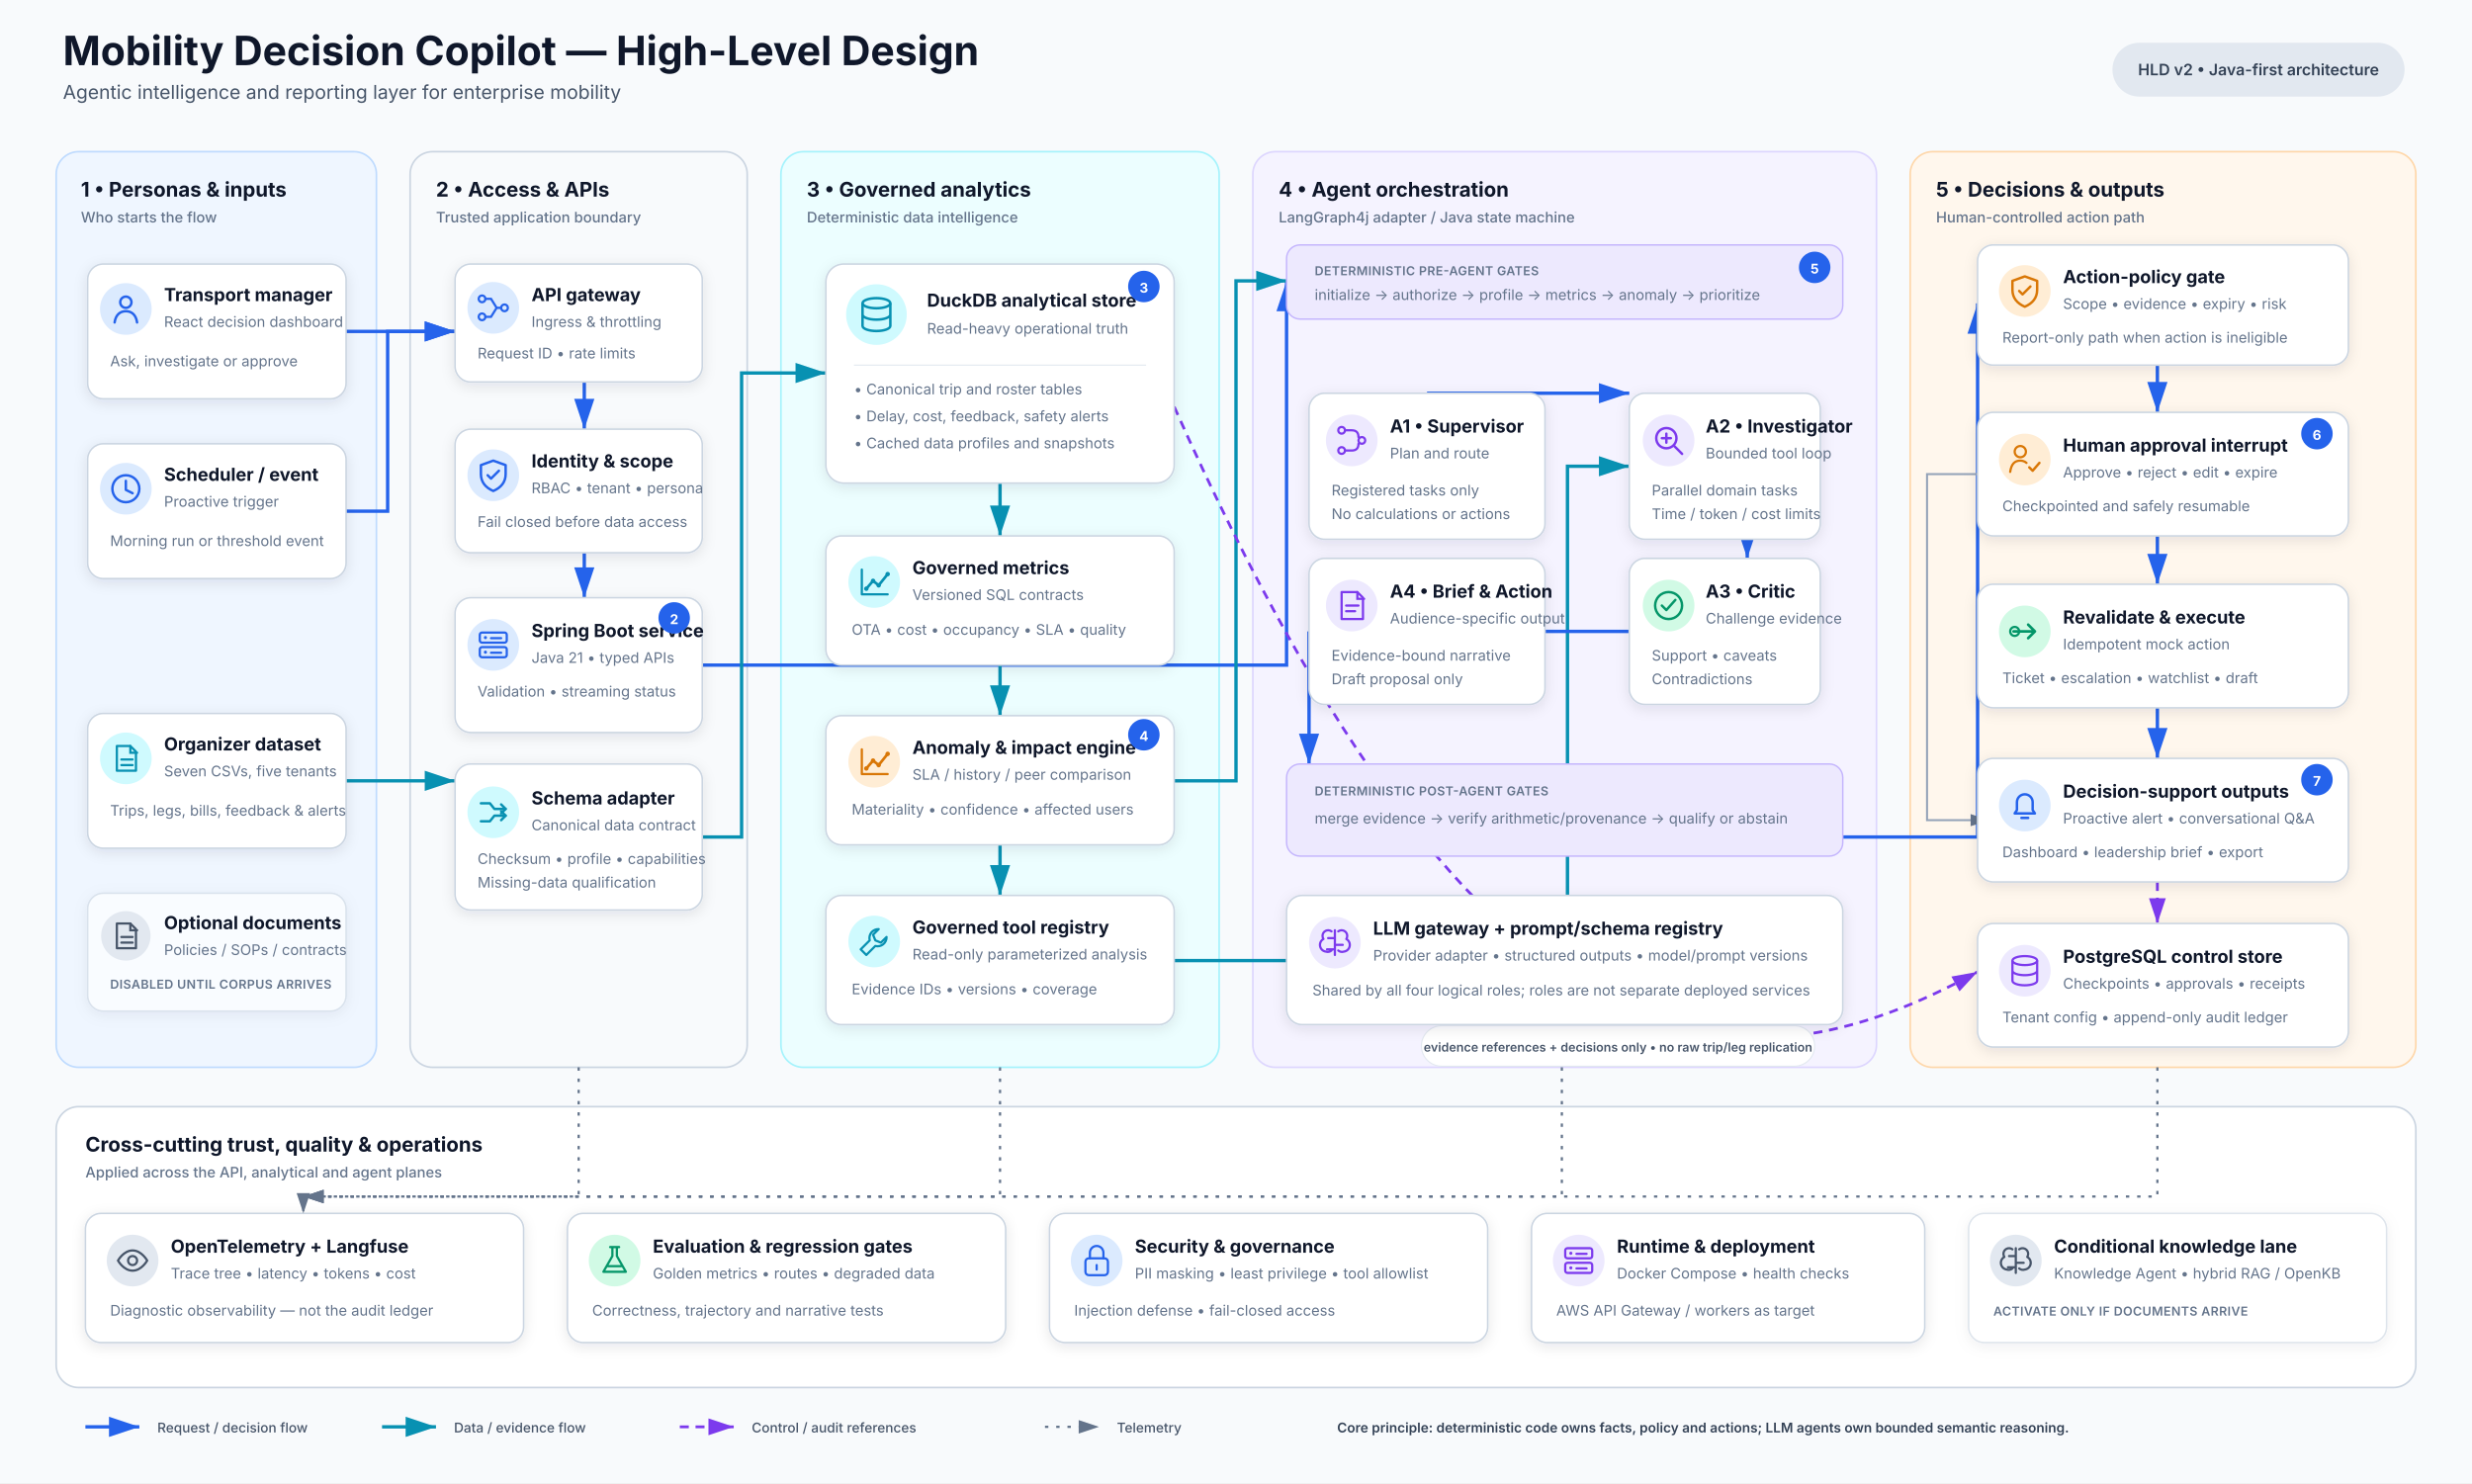
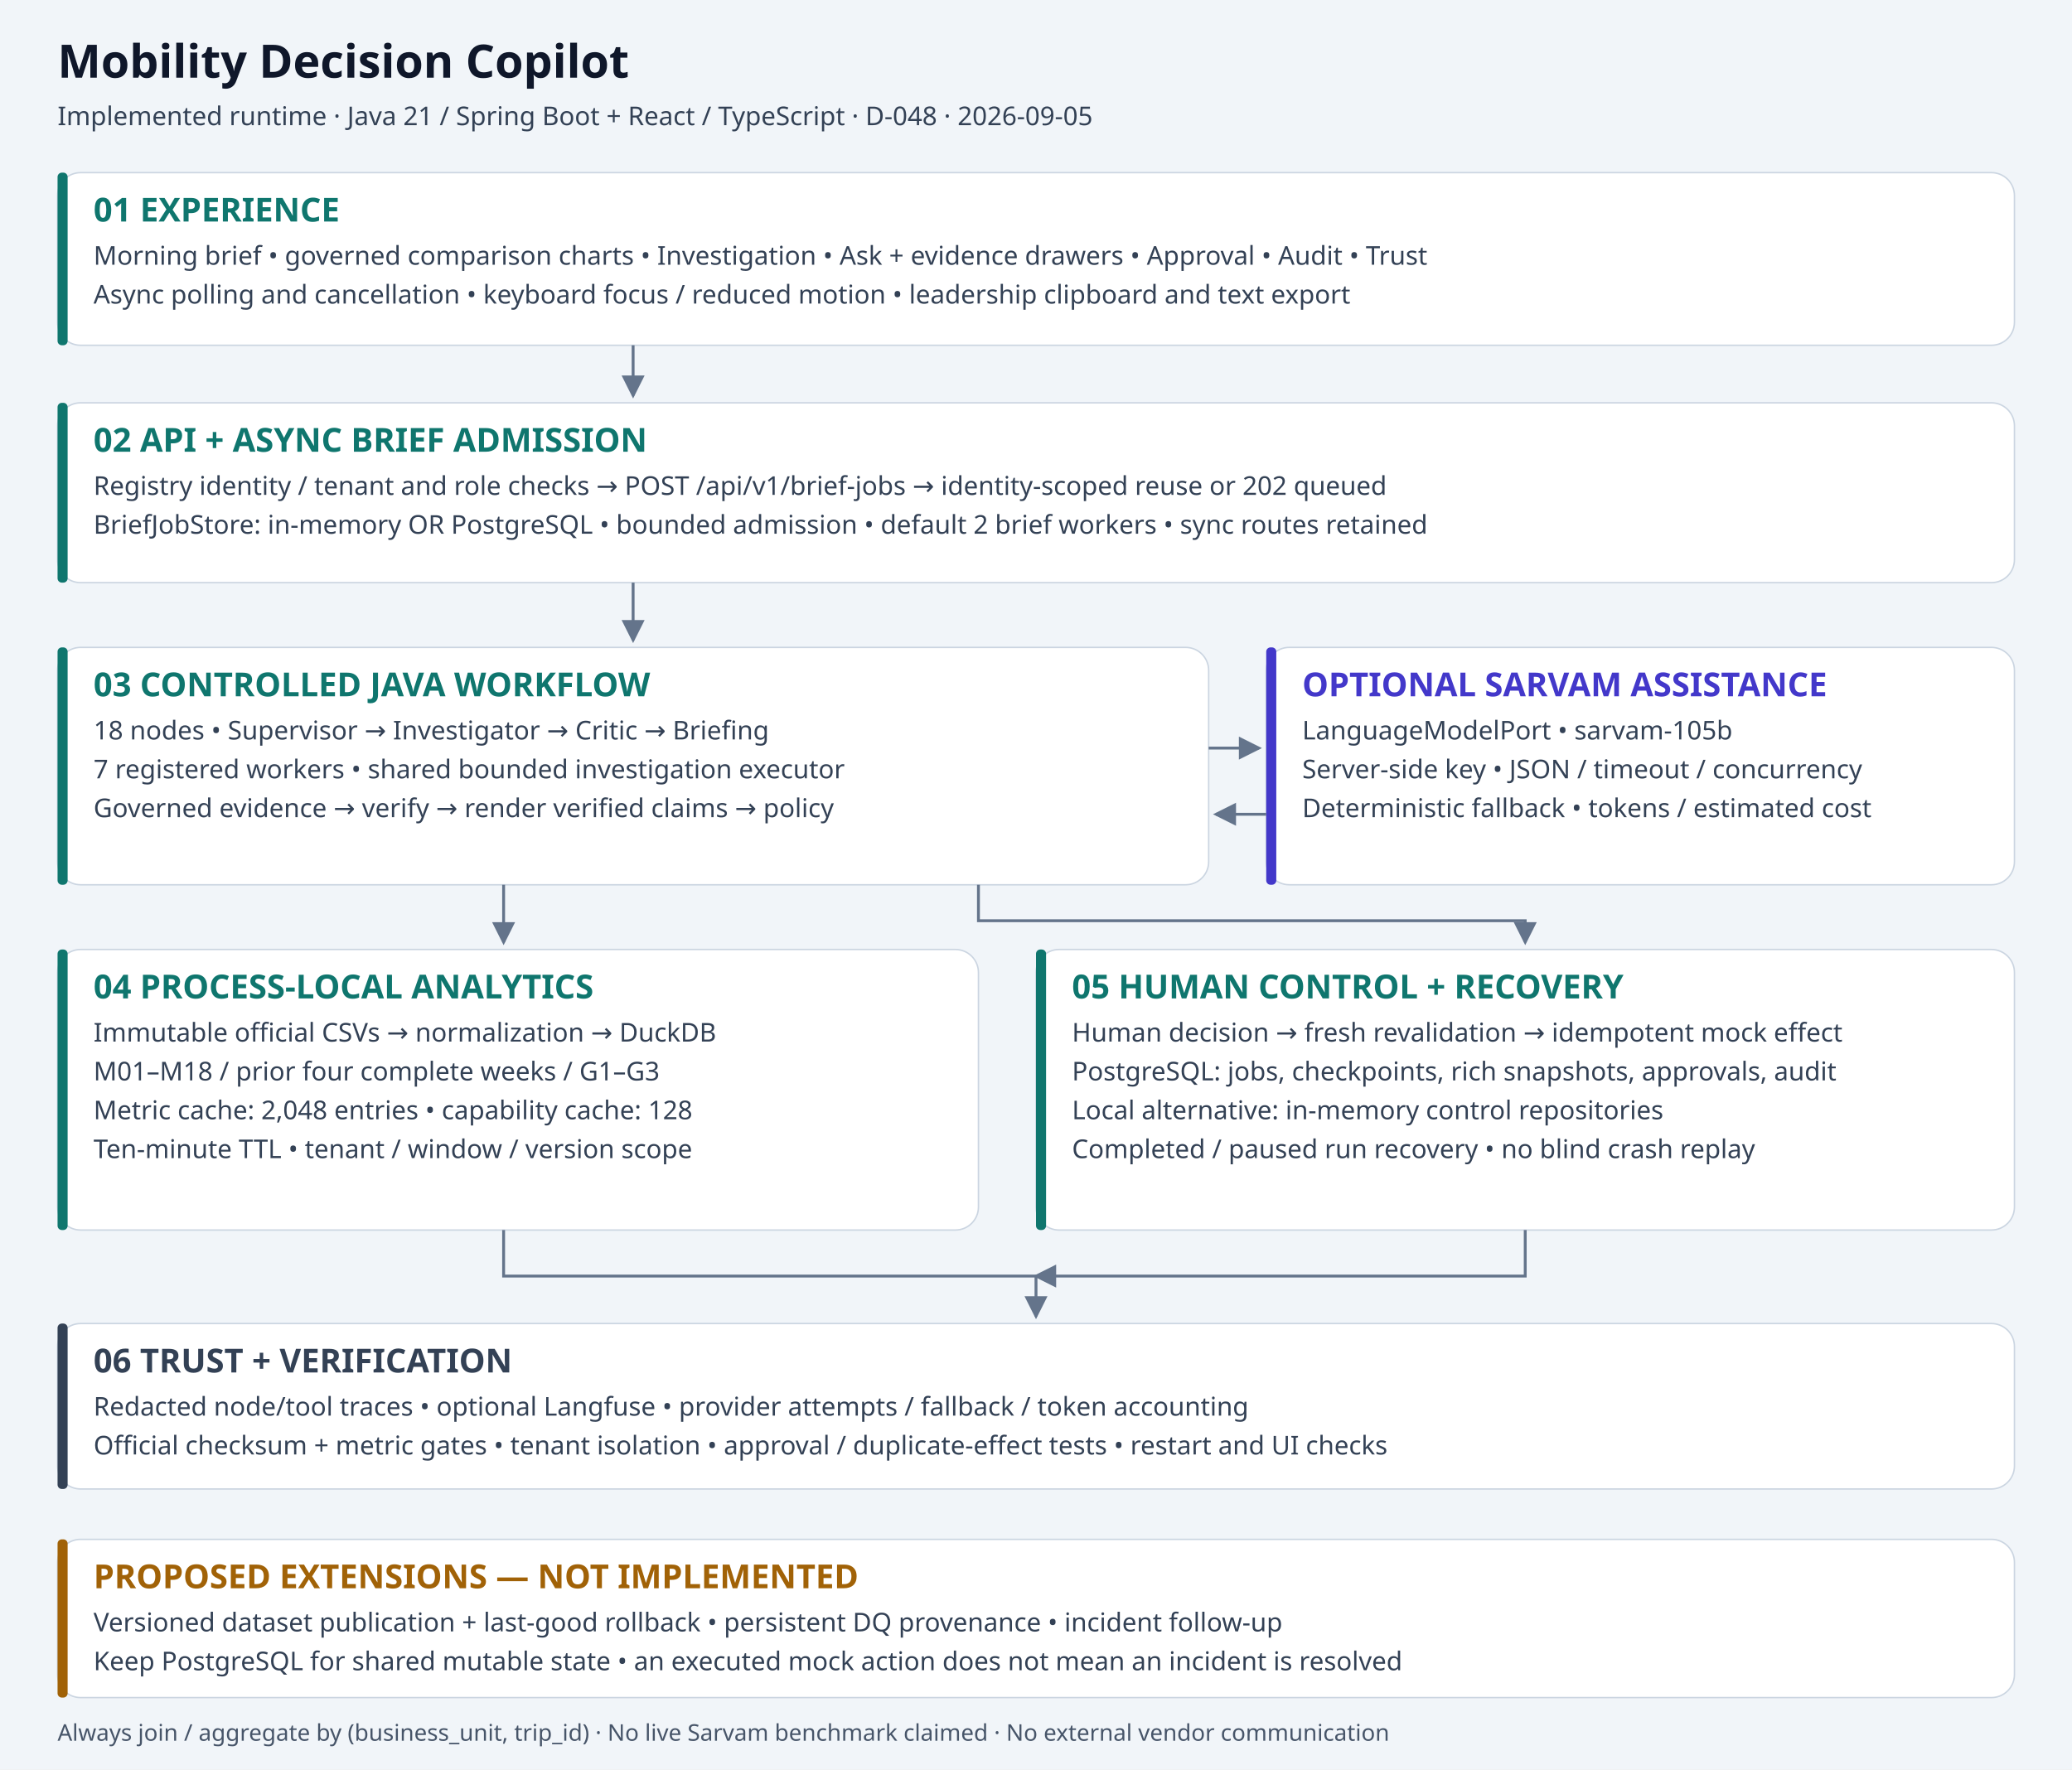
- <svg xmlns="http://www.w3.org/2000/svg" width="2200" height="1320" viewBox="0 0 2200 1320" role="img" aria-labelledby="title desc">
+ <svg xmlns="http://www.w3.org/2000/svg" width="1440" height="1230" viewBox="0 0 1440 1230" role="img" aria-labelledby="title desc">
  <defs>
-     <filter id="shadow" x="-20%" y="-20%" width="140%" height="140%">
-       <feDropShadow dx="0" dy="3" stdDeviation="6" flood-color="#0f172a" flood-opacity="0.10" />
-     </filter>
-     <marker id="arrowBlue" markerWidth="10" markerHeight="10" refX="9" refY="3" orient="auto" markerUnits="strokeWidth">
-       <path d="M0,0 L0,6 L9,3 z" fill="#2563eb" />
+     <marker id="arrow" markerWidth="8" markerHeight="8" refX="7" refY="4" orient="auto">
+       <path d="M0 0 L8 4 L0 8 Z" fill="#64748b" />
    </marker>
-     <marker id="arrowCyan" markerWidth="10" markerHeight="10" refX="9" refY="3" orient="auto" markerUnits="strokeWidth">
-       <path d="M0,0 L0,6 L9,3 z" fill="#0891b2" />
-     </marker>
-     <marker id="arrowPurple" markerWidth="10" markerHeight="10" refX="9" refY="3" orient="auto" markerUnits="strokeWidth">
-       <path d="M0,0 L0,6 L9,3 z" fill="#7c3aed" />
-     </marker>
-     <marker id="arrowSlate" markerWidth="10" markerHeight="10" refX="9" refY="3" orient="auto" markerUnits="strokeWidth">
-       <path d="M0,0 L0,6 L9,3 z" fill="#64748b" />
-     </marker>
-     <symbol id="i-user" viewBox="0 0 32 32">
-       <circle cx="16" cy="10" r="5" fill="none" stroke="currentColor" stroke-width="2.2" />
-       <path d="M6 28c1-7 5-10 10-10s9 3 10 10" fill="none" stroke="currentColor" stroke-width="2.2" stroke-linecap="round" />
-     </symbol>
-     <symbol id="i-clock" viewBox="0 0 32 32">
-       <circle cx="16" cy="16" r="12" fill="none" stroke="currentColor" stroke-width="2.2" />
-       <path d="M16 9v8l6 3" fill="none" stroke="currentColor" stroke-width="2.2" stroke-linecap="round" stroke-linejoin="round" />
-     </symbol>
-     <symbol id="i-files" viewBox="0 0 32 32">
-       <path d="M8 5h12l5 5v17H8z" fill="none" stroke="currentColor" stroke-width="2" stroke-linejoin="round" />
-       <path d="M20 5v6h6M12 17h10M12 22h10" fill="none" stroke="currentColor" stroke-width="2" stroke-linecap="round" />
-     </symbol>
-     <symbol id="i-gateway" viewBox="0 0 32 32">
-       <circle cx="6" cy="8" r="3" fill="none" stroke="currentColor" stroke-width="2" />
-       <circle cx="6" cy="24" r="3" fill="none" stroke="currentColor" stroke-width="2" />
-       <circle cx="26" cy="16" r="3" fill="none" stroke="currentColor" stroke-width="2" />
-       <path d="M9 8h5l5 8h4M9 24h5l5-8" fill="none" stroke="currentColor" stroke-width="2" stroke-linecap="round" />
-     </symbol>
-     <symbol id="i-shield" viewBox="0 0 32 32">
-       <path d="M16 3l11 4v8c0 7-4 12-11 15C9 27 5 22 5 15V7z" fill="none" stroke="currentColor" stroke-width="2.2" stroke-linejoin="round" />
-       <path d="M11 16l3 3 7-7" fill="none" stroke="currentColor" stroke-width="2.2" stroke-linecap="round" stroke-linejoin="round" />
-     </symbol>
-     <symbol id="i-server" viewBox="0 0 32 32">
-       <rect x="4" y="5" width="24" height="9" rx="2" fill="none" stroke="currentColor" stroke-width="2" />
-       <rect x="4" y="18" width="24" height="9" rx="2" fill="none" stroke="currentColor" stroke-width="2" />
-       <circle cx="9" cy="9.5" r="1.4" fill="currentColor" />
-       <circle cx="9" cy="22.5" r="1.4" fill="currentColor" />
-       <path d="M14 10h9M14 23h9" stroke="currentColor" stroke-width="2" stroke-linecap="round" />
-     </symbol>
-     <symbol id="i-adapter" viewBox="0 0 32 32">
-       <path d="M5 8h8l4 5h10M5 24h8l4-5h10" fill="none" stroke="currentColor" stroke-width="2.2" stroke-linecap="round" stroke-linejoin="round" />
-       <path d="M23 9l4 4-4 4M23 15l4 4-4 4" fill="none" stroke="currentColor" stroke-width="2.2" stroke-linecap="round" stroke-linejoin="round" />
-     </symbol>
-     <symbol id="i-db" viewBox="0 0 32 32">
-       <ellipse cx="16" cy="7" rx="11" ry="4" fill="none" stroke="currentColor" stroke-width="2" />
-       <path d="M5 7v18c0 2.2 4.9 4 11 4s11-1.8 11-4V7M5 16c0 2.2 4.9 4 11 4s11-1.8 11-4" fill="none" stroke="currentColor" stroke-width="2" />
-     </symbol>
-     <symbol id="i-chart" viewBox="0 0 32 32">
-       <path d="M5 27V5M5 27h23" fill="none" stroke="currentColor" stroke-width="2" stroke-linecap="round" />
-       <path d="M9 22l6-7 5 4 8-10" fill="none" stroke="currentColor" stroke-width="2.4" stroke-linecap="round" stroke-linejoin="round" />
-       <circle cx="9" cy="22" r="2" fill="currentColor" />
-       <circle cx="15" cy="15" r="2" fill="currentColor" />
-       <circle cx="20" cy="19" r="2" fill="currentColor" />
-       <circle cx="28" cy="9" r="2" fill="currentColor" />
-     </symbol>
-     <symbol id="i-tool" viewBox="0 0 32 32">
-       <path d="M20 5a8 8 0 0 0-8 10L4 23l5 5 8-8a8 8 0 0 0 10-8l-5 5-5-2-2-5z" fill="none" stroke="currentColor" stroke-width="2" stroke-linejoin="round" />
-     </symbol>
-     <symbol id="i-plan" viewBox="0 0 32 32">
-       <circle cx="7" cy="7" r="3" fill="none" stroke="currentColor" stroke-width="2" />
-       <circle cx="25" cy="16" r="3" fill="none" stroke="currentColor" stroke-width="2" />
-       <circle cx="7" cy="25" r="3" fill="none" stroke="currentColor" stroke-width="2" />
-       <path d="M10 7h6c4 0 6 2 6 6M22 19c0 4-2 6-6 6h-6" fill="none" stroke="currentColor" stroke-width="2" stroke-linecap="round" />
-     </symbol>
-     <symbol id="i-search" viewBox="0 0 32 32">
-       <circle cx="14" cy="14" r="9" fill="none" stroke="currentColor" stroke-width="2.2" />
-       <path d="M21 21l7 7M10 14h8M14 10v8" fill="none" stroke="currentColor" stroke-width="2.2" stroke-linecap="round" />
-     </symbol>
-     <symbol id="i-check" viewBox="0 0 32 32">
-       <circle cx="16" cy="16" r="12" fill="none" stroke="currentColor" stroke-width="2.2" />
-       <path d="M10 16l4 4 8-9" fill="none" stroke="currentColor" stroke-width="2.2" stroke-linecap="round" stroke-linejoin="round" />
-     </symbol>
-     <symbol id="i-brief" viewBox="0 0 32 32">
-       <path d="M7 4h14l5 5v19H7z" fill="none" stroke="currentColor" stroke-width="2" stroke-linejoin="round" />
-       <path d="M21 4v6h6M11 16h11M11 21h8" fill="none" stroke="currentColor" stroke-width="2" stroke-linecap="round" />
-     </symbol>
-     <symbol id="i-brain" viewBox="0 0 32 32">
-       <path d="M13 6a5 5 0 0 0-8 4c0 1 .3 2 .8 2.8A6 6 0 0 0 8 24a5 5 0 0 0 5-1M19 6a5 5 0 0 1 8 4c0 1-.3 2-.8 2.8A6 6 0 0 1 24 24a5 5 0 0 1-5-1M16 5v22M10 12h6M16 18h7M9 22h7" fill="none" stroke="currentColor" stroke-width="2" stroke-linecap="round" stroke-linejoin="round" />
-     </symbol>
-     <symbol id="i-approval" viewBox="0 0 32 32">
-       <circle cx="12" cy="9" r="5" fill="none" stroke="currentColor" stroke-width="2" />
-       <path d="M3 27c1-7 4-10 9-10 2 0 4 .7 5.5 2" fill="none" stroke="currentColor" stroke-width="2" stroke-linecap="round" />
-       <path d="M20 23l3 3 6-7" fill="none" stroke="currentColor" stroke-width="2.2" stroke-linecap="round" stroke-linejoin="round" />
-     </symbol>
-     <symbol id="i-action" viewBox="0 0 32 32">
-       <path d="M6 16h18M19 10l6 6-6 6" fill="none" stroke="currentColor" stroke-width="2.4" stroke-linecap="round" stroke-linejoin="round" />
-       <circle cx="7" cy="16" r="4" fill="none" stroke="currentColor" stroke-width="2" />
-     </symbol>
-     <symbol id="i-bell" viewBox="0 0 32 32">
-       <path d="M7 23h18l-2-3v-7a7 7 0 0 0-14 0v7zM13 27h6" fill="none" stroke="currentColor" stroke-width="2.2" stroke-linecap="round" stroke-linejoin="round" />
-     </symbol>
-     <symbol id="i-eye" viewBox="0 0 32 32">
-       <path d="M3 16s5-9 13-9 13 9 13 9-5 9-13 9S3 16 3 16z" fill="none" stroke="currentColor" stroke-width="2" />
-       <circle cx="16" cy="16" r="4" fill="none" stroke="currentColor" stroke-width="2" />
-     </symbol>
-     <symbol id="i-flask" viewBox="0 0 32 32">
-       <path d="M12 4h8M14 4v8L6 26h20l-8-14V4M10 21h12" fill="none" stroke="currentColor" stroke-width="2" stroke-linecap="round" stroke-linejoin="round" />
-     </symbol>
-     <symbol id="i-lock" viewBox="0 0 32 32">
-       <rect x="6" y="14" width="20" height="15" rx="3" fill="none" stroke="currentColor" stroke-width="2" />
-       <path d="M10 14V9a6 6 0 0 1 12 0v5M16 20v4" fill="none" stroke="currentColor" stroke-width="2" stroke-linecap="round" />
-     </symbol>
  </defs>
-   <style>
-     .bg{fill:#f8fafc}.cluster{stroke-width:1.5}.ct{font:700 18px Inter,Arial,sans-serif;fill:#0f172a}.cs{font:500 13px Inter,Arial,sans-serif;fill:#64748b}.title{font:700 36px Inter,Arial,sans-serif;fill:#0f172a}.subtitle{font:400 17px Inter,Arial,sans-serif;fill:#475569}.version{font:600 14px Inter,Arial,sans-serif;fill:#334155}.node{fill:#fff;stroke:#cbd5e1;stroke-width:1.4;filter:url(#shadow)}.nt{font:700 16px Inter,Arial,sans-serif;fill:#0f172a}.ns{font:400 13px Inter,Arial,sans-serif;fill:#64748b}.tiny{font:600 11px Inter,Arial,sans-serif;fill:#64748b;letter-spacing:.3px}.badge{fill:#2563eb}.badgeText{font:700 12px Inter,Arial,sans-serif;fill:#fff;text-anchor:middle;dominant-baseline:middle}.flow{fill:none;stroke:#2563eb;stroke-width:3;marker-end:url(#arrowBlue)}.dataFlow{fill:none;stroke:#0891b2;stroke-width:3;marker-end:url(#arrowCyan)}.controlFlow{fill:none;stroke:#7c3aed;stroke-width:2.5;stroke-dasharray:8 6;marker-end:url(#arrowPurple)}.traceFlow{fill:none;stroke:#64748b;stroke-width:2;stroke-dasharray:3 7;marker-end:url(#arrowSlate)}.thin{fill:none;stroke:#94a3b8;stroke-width:1.8;marker-end:url(#arrowSlate)}.labelBg{fill:#fff;stroke:#e2e8f0;stroke-width:1}.edgeLabel{font:600 11px Inter,Arial,sans-serif;fill:#475569;text-anchor:middle}.iconBlue{color:#2563eb}.iconCyan{color:#0891b2}.iconViolet{color:#7c3aed}.iconGreen{color:#059669}.iconAmber{color:#d97706}.iconSlate{color:#475569}.legend{font:500 12px Inter,Arial,sans-serif;fill:#475569}.note{font:600 12px Inter,Arial,sans-serif;fill:#334155}.disabled{opacity:.62}
-   </style>
-   <rect class="bg" width="2200" height="1320" />
-   <text x="56" y="58" class="title">Mobility Decision Copilot — High-Level Design</text>
-   <text x="56" y="88" class="subtitle">Agentic intelligence and reporting layer for enterprise mobility</text>
-   <rect x="1880" y="38" width="260" height="48" rx="24" fill="#e2e8f0" />
-   <text x="2010" y="67" class="version" text-anchor="middle">HLD v2 • Java-first architecture</text>
-   <rect x="50" y="135" width="285" height="815" rx="20" fill="#eff6ff" stroke="#bfdbfe" class="cluster" />
-   <rect x="365" y="135" width="300" height="815" rx="20" fill="#f8fafc" stroke="#cbd5e1" class="cluster" />
-   <rect x="695" y="135" width="390" height="815" rx="20" fill="#ecfeff" stroke="#a5f3fc" class="cluster" />
-   <rect x="1115" y="135" width="555" height="815" rx="20" fill="#f5f3ff" stroke="#ddd6fe" class="cluster" />
-   <rect x="1700" y="135" width="450" height="815" rx="20" fill="#fff7ed" stroke="#fed7aa" class="cluster" />
-   <text x="72" y="175" class="ct">1 • Personas &amp; inputs</text>
-   <text x="72" y="198" class="cs">Who starts the flow</text>
-   <text x="388" y="175" class="ct">2 • Access &amp; APIs</text>
-   <text x="388" y="198" class="cs">Trusted application boundary</text>
-   <text x="718" y="175" class="ct">3 • Governed analytics</text>
-   <text x="718" y="198" class="cs">Deterministic data intelligence</text>
-   <text x="1138" y="175" class="ct">4 • Agent orchestration</text>
-   <text x="1138" y="198" class="cs">LangGraph4j adapter / Java state machine</text>
-   <text x="1723" y="175" class="ct">5 • Decisions &amp; outputs</text>
-   <text x="1723" y="198" class="cs">Human-controlled action path</text>
-   <path d="M305 295 H405" class="flow" />
-   <path d="M305 455 H345 V295 H405" class="flow" />
-   <path d="M520 340 V382" class="flow" />
-   <path d="M520 492 V532" class="flow" />
-   <path d="M625 592 H1145 V250" class="flow" />
-   <path d="M1638 745 H1760 V270" class="flow" />
-   <path d="M305 695 H405" class="dataFlow" />
-   <path d="M625 745 H660 V332 H735" class="dataFlow" />
-   <path d="M890 430 V477" class="dataFlow" />
-   <path d="M890 592 V637" class="dataFlow" />
-   <path d="M890 752 V797" class="dataFlow" />
-   <path d="M1045 855 H1395 V415 H1450" class="dataFlow" />
-   <path d="M1045 695 H1100 V250 H1145" class="dataFlow" />
-   <path d="M1920 325 V367" class="flow" />
-   <path d="M1920 477 V520" class="flow" />
-   <path d="M1920 630 V675" class="flow" />
-   <path d="M1920 785 V822" class="controlFlow" />
-   <path d="M1770 422 H1715 V730 H1770" class="thin" />
-   <path d="M1045 362 C1320 980 1550 980 1760 865" class="controlFlow" />
-   <rect x="1265" y="913" width="350" height="36" rx="18" class="labelBg" />
-   <text x="1440" y="936" class="edgeLabel">evidence references + decisions only • no raw trip/leg replication</text>
-   <rect x="78" y="235" width="230" height="120" rx="14" class="node" />
-   <g class="iconBlue">
-     <circle cx="112" cy="275" r="23" fill="#dbeafe" />
-     <use href="#i-user" x="96" y="259" width="32" height="32" />
+   <style>.heading{font:600 23px system-ui,sans-serif}.body{font:18px system-ui,sans-serif;fill:#334155}.small{font:16px system-ui,sans-serif;fill:#475569}.edge{fill:none;stroke:#64748b;stroke-width:2;marker-end:url(#arrow)}</style>
+   <rect width="1440" height="1230" fill="#f1f5f9" />
+   <text x="40" y="54" style="font:700 32px system-ui,sans-serif;fill:#0f172a">Mobility Decision Copilot</text>
+   <text x="40" y="87" class="body">Implemented runtime · Java 21 / Spring Boot + React / TypeScript · D-048 · 2026-09-05</text>
+   <g>
+     <rect x="40" y="120" width="1360" height="120" rx="16" fill="white" stroke="#cbd5e1" />
+     <rect x="40" y="120" width="7" height="120" rx="3" fill="#0f766e" />
+     <text x="65" y="154" class="heading" fill="#0f766e">01  EXPERIENCE</text>
+     <text x="65" y="184" class="body">Morning brief • governed comparison charts • Investigation • Ask + evidence drawers • Approval • Audit • Trust</text>
+     <text x="65" y="211" class="body">Async polling and cancellation • keyboard focus / reduced motion • leadership clipboard and text export</text>
  </g>
-   <text x="146" y="268" class="nt">Transport manager</text>
-   <text x="146" y="291" class="ns">React decision dashboard</text>
-   <text x="98" y="326" class="ns">Ask, investigate or approve</text>
-   <rect x="78" y="395" width="230" height="120" rx="14" class="node" />
-   <g class="iconBlue">
-     <circle cx="112" cy="435" r="23" fill="#dbeafe" />
-     <use href="#i-clock" x="96" y="419" width="32" height="32" />
+   <path class="edge" d="M440 240 V275" />
+   <g>
+     <rect x="40" y="280" width="1360" height="125" rx="16" fill="white" stroke="#cbd5e1" />
+     <rect x="40" y="280" width="7" height="125" rx="3" fill="#0f766e" />
+     <text x="65" y="314" class="heading" fill="#0f766e">02  API + ASYNC BRIEF ADMISSION</text>
+     <text x="65" y="344" class="body">Registry identity / tenant and role checks → POST /api/v1/brief-jobs → identity-scoped reuse or 202 queued</text>
+     <text x="65" y="371" class="body">BriefJobStore: in-memory OR PostgreSQL • bounded admission • default 2 brief workers • sync routes retained</text>
  </g>
-   <text x="146" y="428" class="nt">Scheduler / event</text>
-   <text x="146" y="451" class="ns">Proactive trigger</text>
-   <text x="98" y="486" class="ns">Morning run or threshold event</text>
-   <rect x="78" y="635" width="230" height="120" rx="14" class="node" />
-   <g class="iconCyan">
-     <circle cx="112" cy="675" r="23" fill="#cffafe" />
-     <use href="#i-files" x="96" y="659" width="32" height="32" />
+   <path class="edge" d="M440 405 V445" />
+   <g>
+     <rect x="40" y="450" width="800" height="165" rx="16" fill="white" stroke="#cbd5e1" />
+     <rect x="40" y="450" width="7" height="165" rx="3" fill="#0f766e" />
+     <text x="65" y="484" class="heading" fill="#0f766e">03  CONTROLLED JAVA WORKFLOW</text>
+     <text x="65" y="514" class="body">18 nodes • Supervisor → Investigator → Critic → Briefing</text>
+     <text x="65" y="541" class="body">7 registered workers • shared bounded investigation executor</text>
+     <text x="65" y="568" class="body">Governed evidence → verify → render verified claims → policy</text>
  </g>
-   <text x="146" y="668" class="nt">Organizer dataset</text>
-   <text x="146" y="691" class="ns">Seven CSVs, five tenants</text>
-   <text x="98" y="726" class="ns">Trips, legs, bills, feedback &amp; alerts</text>
-   <rect x="78" y="795" width="230" height="105" rx="14" class="node disabled" />
-   <g class="iconSlate">
-     <circle cx="112" cy="833" r="22" fill="#e2e8f0" />
-     <use href="#i-files" x="96" y="817" width="32" height="32" />
+   <g>
+     <rect x="880" y="450" width="520" height="165" rx="16" fill="white" stroke="#cbd5e1" />
+     <rect x="880" y="450" width="7" height="165" rx="3" fill="#4338ca" />
+     <text x="905" y="484" class="heading" fill="#4338ca">OPTIONAL SARVAM ASSISTANCE</text>
+     <text x="905" y="514" class="body">LanguageModelPort • sarvam-105b</text>
+     <text x="905" y="541" class="body">Server-side key • JSON / timeout / concurrency</text>
+     <text x="905" y="568" class="body">Deterministic fallback • tokens / estimated cost</text>
  </g>
-   <text x="146" y="827" class="nt">Optional documents</text>
-   <text x="146" y="850" class="ns">Policies / SOPs / contracts</text>
-   <text x="98" y="880" class="tiny">DISABLED UNTIL CORPUS ARRIVES</text>
-   <rect x="405" y="235" width="220" height="105" rx="14" class="node" />
-   <g class="iconBlue">
-     <circle cx="439" cy="274" r="23" fill="#dbeafe" />
-     <use href="#i-gateway" x="423" y="258" width="32" height="32" />
+   <path class="edge" d="M840 520 H875" />
+   <path class="edge" d="M880 566 H845" />
+   <path class="edge" d="M350 615 V655" />
+   <path class="edge" d="M680 615 V640 H1060 V655" />
+   <g>
+     <rect x="40" y="660" width="640" height="195" rx="16" fill="white" stroke="#cbd5e1" />
+     <rect x="40" y="660" width="7" height="195" rx="3" fill="#0f766e" />
+     <text x="65" y="694" class="heading" fill="#0f766e">04  PROCESS-LOCAL ANALYTICS</text>
+     <text x="65" y="724" class="body">Immutable official CSVs → normalization → DuckDB</text>
+     <text x="65" y="751" class="body">M01–M18 / prior four complete weeks / G1–G3</text>
+     <text x="65" y="778" class="body">Metric cache: 2,048 entries • capability cache: 128</text>
+     <text x="65" y="805" class="body">Ten-minute TTL • tenant / window / version scope</text>
  </g>
-   <text x="473" y="268" class="nt">API gateway</text>
-   <text x="473" y="291" class="ns">Ingress &amp; throttling</text>
-   <text x="425" y="319" class="ns">Request ID • rate limits</text>
-   <rect x="405" y="382" width="220" height="110" rx="14" class="node" />
-   <g class="iconBlue">
-     <circle cx="439" cy="423" r="23" fill="#dbeafe" />
-     <use href="#i-shield" x="423" y="407" width="32" height="32" />
+   <g>
+     <rect x="720" y="660" width="680" height="195" rx="16" fill="white" stroke="#cbd5e1" />
+     <rect x="720" y="660" width="7" height="195" rx="3" fill="#0f766e" />
+     <text x="745" y="694" class="heading" fill="#0f766e">05  HUMAN CONTROL + RECOVERY</text>
+     <text x="745" y="724" class="body">Human decision → fresh revalidation → idempotent mock effect</text>
+     <text x="745" y="751" class="body">PostgreSQL: jobs, checkpoints, rich snapshots, approvals, audit</text>
+     <text x="745" y="778" class="body">Local alternative: in-memory control repositories</text>
+     <text x="745" y="805" class="body">Completed / paused run recovery • no blind crash replay</text>
  </g>
-   <text x="473" y="416" class="nt">Identity &amp; scope</text>
-   <text x="473" y="439" class="ns">RBAC • tenant • persona</text>
-   <text x="425" y="469" class="ns">Fail closed before data access</text>
-   <rect x="405" y="532" width="220" height="120" rx="14" class="node" />
-   <g class="iconBlue">
-     <circle cx="439" cy="574" r="23" fill="#dbeafe" />
-     <use href="#i-server" x="423" y="558" width="32" height="32" />
+   <path class="edge" d="M350 855 V887 H720 V915" />
+   <path class="edge" d="M1060 855 V887 H720" />
+   <g>
+     <rect x="40" y="920" width="1360" height="115" rx="16" fill="white" stroke="#cbd5e1" />
+     <rect x="40" y="920" width="7" height="115" rx="3" fill="#334155" />
+     <text x="65" y="954" class="heading" fill="#334155">06  TRUST + VERIFICATION</text>
+     <text x="65" y="984" class="body">Redacted node/tool traces • optional Langfuse • provider attempts / fallback / token accounting</text>
+     <text x="65" y="1011" class="body">Official checksum + metric gates • tenant isolation • approval / duplicate-effect tests • restart and UI checks</text>
  </g>
-   <text x="473" y="567" class="nt">Spring Boot service</text>
-   <text x="473" y="590" class="ns">Java 21 • typed APIs</text>
-   <text x="425" y="620" class="ns">Validation • streaming status</text>
-   <circle cx="600" cy="550" r="14" class="badge" />
-   <text x="600" y="551" class="badgeText">2</text>
-   <rect x="405" y="680" width="220" height="130" rx="14" class="node" />
-   <g class="iconCyan">
-     <circle cx="439" cy="723" r="23" fill="#cffafe" />
-     <use href="#i-adapter" x="423" y="707" width="32" height="32" />
+   <g>
+     <rect x="40" y="1070" width="1360" height="110" rx="16" fill="white" stroke="#cbd5e1" />
+     <rect x="40" y="1070" width="7" height="110" rx="3" fill="#a16207" />
+     <text x="65" y="1104" class="heading" fill="#a16207">PROPOSED EXTENSIONS — NOT IMPLEMENTED</text>
+     <text x="65" y="1134" class="body">Versioned dataset publication + last-good rollback • persistent DQ provenance • incident follow-up</text>
+     <text x="65" y="1161" class="body">Keep PostgreSQL for shared mutable state • an executed mock action does not mean an incident is resolved</text>
  </g>
-   <text x="473" y="716" class="nt">Schema adapter</text>
-   <text x="473" y="739" class="ns">Canonical data contract</text>
-   <text x="425" y="769" class="ns">Checksum • profile • capabilities</text>
-   <text x="425" y="790" class="ns">Missing-data qualification</text>
-   <rect x="735" y="235" width="310" height="195" rx="16" class="node" />
-   <g class="iconCyan">
-     <circle cx="780" cy="280" r="27" fill="#cffafe" />
-     <use href="#i-db" x="762" y="262" width="36" height="36" />
-   </g>
-   <text x="825" y="273" class="nt">DuckDB analytical store</text>
-   <text x="825" y="297" class="ns">Read-heavy operational truth</text>
-   <line x1="760" y1="325" x2="1020" y2="325" stroke="#e2e8f0" />
-   <text x="760" y="351" class="ns">• Canonical trip and roster tables</text>
-   <text x="760" y="375" class="ns">• Delay, cost, feedback, safety alerts</text>
-   <text x="760" y="399" class="ns">• Cached data profiles and snapshots</text>
-   <circle cx="1018" cy="255" r="14" class="badge" />
-   <text x="1018" y="256" class="badgeText">3</text>
-   <rect x="735" y="477" width="310" height="115" rx="14" class="node" />
-   <g class="iconCyan">
-     <circle cx="778" cy="518" r="23" fill="#cffafe" />
-     <use href="#i-chart" x="762" y="502" width="32" height="32" />
-   </g>
-   <text x="812" y="511" class="nt">Governed metrics</text>
-   <text x="812" y="534" class="ns">Versioned SQL contracts</text>
-   <text x="758" y="565" class="ns">OTA • cost • occupancy • SLA • quality</text>
-   <rect x="735" y="637" width="310" height="115" rx="14" class="node" />
-   <g class="iconAmber">
-     <circle cx="778" cy="678" r="23" fill="#ffedd5" />
-     <use href="#i-chart" x="762" y="662" width="32" height="32" />
-   </g>
-   <text x="812" y="671" class="nt">Anomaly &amp; impact engine</text>
-   <text x="812" y="694" class="ns">SLA / history / peer comparison</text>
-   <text x="758" y="725" class="ns">Materiality • confidence • affected users</text>
-   <circle cx="1018" cy="654" r="14" class="badge" />
-   <text x="1018" y="655" class="badgeText">4</text>
-   <rect x="735" y="797" width="310" height="115" rx="14" class="node" />
-   <g class="iconCyan">
-     <circle cx="778" cy="838" r="23" fill="#cffafe" />
-     <use href="#i-tool" x="762" y="822" width="32" height="32" />
-   </g>
-   <text x="812" y="831" class="nt">Governed tool registry</text>
-   <text x="812" y="854" class="ns">Read-only parameterized analysis</text>
-   <text x="758" y="885" class="ns">Evidence IDs • versions • coverage</text>
-   <rect x="1145" y="218" width="495" height="66" rx="12" fill="#ede9fe" stroke="#c4b5fd" stroke-width="1.3" />
-   <text x="1170" y="245" class="tiny">DETERMINISTIC PRE-AGENT GATES</text>
-   <text x="1170" y="267" class="ns">initialize → authorize → profile → metrics → anomaly → prioritize</text>
-   <circle cx="1615" cy="238" r="14" class="badge" />
-   <text x="1615" y="239" class="badgeText">5</text>
-   <path d="M1270 350 H1450" class="flow" />
-   <path d="M1555 415 V497" class="flow" />
-   <path d="M1450 562 H1270" class="flow" />
-   <path d="M1165 562 V680" class="flow" />
-   <rect x="1165" y="350" width="210" height="130" rx="14" class="node" />
-   <g class="iconViolet">
-     <circle cx="1203" cy="392" r="23" fill="#ede9fe" />
-     <use href="#i-plan" x="1187" y="376" width="32" height="32" />
-   </g>
-   <text x="1237" y="385" class="nt">A1 • Supervisor</text>
-   <text x="1237" y="408" class="ns">Plan and route</text>
-   <text x="1185" y="441" class="ns">Registered tasks only</text>
-   <text x="1185" y="462" class="ns">No calculations or actions</text>
-   <rect x="1450" y="350" width="170" height="130" rx="14" class="node" />
-   <g class="iconViolet">
-     <circle cx="1485" cy="392" r="23" fill="#ede9fe" />
-     <use href="#i-search" x="1469" y="376" width="32" height="32" />
-   </g>
-   <text x="1518" y="385" class="nt">A2 • Investigator</text>
-   <text x="1518" y="408" class="ns">Bounded tool loop</text>
-   <text x="1470" y="441" class="ns">Parallel domain tasks</text>
-   <text x="1470" y="462" class="ns">Time / token / cost limits</text>
-   <rect x="1450" y="497" width="170" height="130" rx="14" class="node" />
-   <g class="iconGreen">
-     <circle cx="1485" cy="539" r="23" fill="#d1fae5" />
-     <use href="#i-check" x="1469" y="523" width="32" height="32" />
-   </g>
-   <text x="1518" y="532" class="nt">A3 • Critic</text>
-   <text x="1518" y="555" class="ns">Challenge evidence</text>
-   <text x="1470" y="588" class="ns">Support • caveats</text>
-   <text x="1470" y="609" class="ns">Contradictions</text>
-   <rect x="1165" y="497" width="210" height="130" rx="14" class="node" />
-   <g class="iconViolet">
-     <circle cx="1203" cy="539" r="23" fill="#ede9fe" />
-     <use href="#i-brief" x="1187" y="523" width="32" height="32" />
-   </g>
-   <text x="1237" y="532" class="nt">A4 • Brief &amp; Action</text>
-   <text x="1237" y="555" class="ns">Audience-specific output</text>
-   <text x="1185" y="588" class="ns">Evidence-bound narrative</text>
-   <text x="1185" y="609" class="ns">Draft proposal only</text>
-   <rect x="1145" y="680" width="495" height="82" rx="12" fill="#ede9fe" stroke="#c4b5fd" stroke-width="1.3" />
-   <text x="1170" y="708" class="tiny">DETERMINISTIC POST-AGENT GATES</text>
-   <text x="1170" y="733" class="ns">merge evidence → verify arithmetic/provenance → qualify or abstain</text>
-   <rect x="1145" y="797" width="495" height="115" rx="14" class="node" />
-   <g class="iconViolet">
-     <circle cx="1188" cy="839" r="23" fill="#ede9fe" />
-     <use href="#i-brain" x="1172" y="823" width="32" height="32" />
-   </g>
-   <text x="1222" y="832" class="nt">LLM gateway + prompt/schema registry</text>
-   <text x="1222" y="855" class="ns">Provider adapter • structured outputs • model/prompt versions</text>
-   <text x="1168" y="886" class="ns">Shared by all four logical roles; roles are not separate deployed services</text>
-   <rect x="1760" y="218" width="330" height="107" rx="14" class="node" />
-   <g class="iconAmber">
-     <circle cx="1802" cy="259" r="23" fill="#ffedd5" />
-     <use href="#i-shield" x="1786" y="243" width="32" height="32" />
-   </g>
-   <text x="1836" y="252" class="nt">Action-policy gate</text>
-   <text x="1836" y="275" class="ns">Scope • evidence • expiry • risk</text>
-   <text x="1782" y="305" class="ns">Report-only path when action is ineligible</text>
-   <rect x="1760" y="367" width="330" height="110" rx="14" class="node" />
-   <g class="iconAmber">
-     <circle cx="1802" cy="409" r="23" fill="#ffedd5" />
-     <use href="#i-approval" x="1786" y="393" width="32" height="32" />
-   </g>
-   <text x="1836" y="402" class="nt">Human approval interrupt</text>
-   <text x="1836" y="425" class="ns">Approve • reject • edit • expire</text>
-   <text x="1782" y="455" class="ns">Checkpointed and safely resumable</text>
-   <circle cx="2062" cy="386" r="14" class="badge" />
-   <text x="2062" y="387" class="badgeText">6</text>
-   <rect x="1760" y="520" width="330" height="110" rx="14" class="node" />
-   <g class="iconGreen">
-     <circle cx="1802" cy="562" r="23" fill="#d1fae5" />
-     <use href="#i-action" x="1786" y="546" width="32" height="32" />
-   </g>
-   <text x="1836" y="555" class="nt">Revalidate &amp; execute</text>
-   <text x="1836" y="578" class="ns">Idempotent mock action</text>
-   <text x="1782" y="608" class="ns">Ticket • escalation • watchlist • draft</text>
-   <rect x="1760" y="675" width="330" height="110" rx="14" class="node" />
-   <g class="iconBlue">
-     <circle cx="1802" cy="717" r="23" fill="#dbeafe" />
-     <use href="#i-bell" x="1786" y="701" width="32" height="32" />
-   </g>
-   <text x="1836" y="710" class="nt">Decision-support outputs</text>
-   <text x="1836" y="733" class="ns">Proactive alert • conversational Q&amp;A</text>
-   <text x="1782" y="763" class="ns">Dashboard • leadership brief • export</text>
-   <circle cx="2062" cy="694" r="14" class="badge" />
-   <text x="2062" y="695" class="badgeText">7</text>
-   <rect x="1760" y="822" width="330" height="110" rx="14" class="node" />
-   <g class="iconViolet">
-     <circle cx="1802" cy="864" r="23" fill="#ede9fe" />
-     <use href="#i-db" x="1786" y="848" width="32" height="32" />
-   </g>
-   <text x="1836" y="857" class="nt">PostgreSQL control store</text>
-   <text x="1836" y="880" class="ns">Checkpoints • approvals • receipts</text>
-   <text x="1782" y="910" class="ns">Tenant config • append-only audit ledger</text>
-   <rect x="50" y="985" width="2100" height="250" rx="20" fill="#ffffff" stroke="#cbd5e1" stroke-width="1.5" />
-   <text x="76" y="1025" class="ct">Cross-cutting trust, quality &amp; operations</text>
-   <text x="76" y="1048" class="cs">Applied across the API, analytical and agent planes</text>
-   <rect x="76" y="1080" width="390" height="115" rx="14" class="node" />
-   <g class="iconSlate">
-     <circle cx="118" cy="1122" r="23" fill="#e2e8f0" />
-     <use href="#i-eye" x="102" y="1106" width="32" height="32" />
-   </g>
-   <text x="152" y="1115" class="nt">OpenTelemetry + Langfuse</text>
-   <text x="152" y="1138" class="ns">Trace tree • latency • tokens • cost</text>
-   <text x="98" y="1171" class="ns">Diagnostic observability — not the audit ledger</text>
-   <rect x="505" y="1080" width="390" height="115" rx="14" class="node" />
-   <g class="iconGreen">
-     <circle cx="547" cy="1122" r="23" fill="#d1fae5" />
-     <use href="#i-flask" x="531" y="1106" width="32" height="32" />
-   </g>
-   <text x="581" y="1115" class="nt">Evaluation &amp; regression gates</text>
-   <text x="581" y="1138" class="ns">Golden metrics • routes • degraded data</text>
-   <text x="527" y="1171" class="ns">Correctness, trajectory and narrative tests</text>
-   <rect x="934" y="1080" width="390" height="115" rx="14" class="node" />
-   <g class="iconBlue">
-     <circle cx="976" cy="1122" r="23" fill="#dbeafe" />
-     <use href="#i-lock" x="960" y="1106" width="32" height="32" />
-   </g>
-   <text x="1010" y="1115" class="nt">Security &amp; governance</text>
-   <text x="1010" y="1138" class="ns">PII masking • least privilege • tool allowlist</text>
-   <text x="956" y="1171" class="ns">Injection defense • fail-closed access</text>
-   <rect x="1363" y="1080" width="350" height="115" rx="14" class="node" />
-   <g class="iconViolet">
-     <circle cx="1405" cy="1122" r="23" fill="#ede9fe" />
-     <use href="#i-server" x="1389" y="1106" width="32" height="32" />
-   </g>
-   <text x="1439" y="1115" class="nt">Runtime &amp; deployment</text>
-   <text x="1439" y="1138" class="ns">Docker Compose • health checks</text>
-   <text x="1385" y="1171" class="ns">AWS API Gateway / workers as target</text>
-   <rect x="1752" y="1080" width="372" height="115" rx="14" class="node disabled" />
-   <g class="iconSlate">
-     <circle cx="1794" cy="1122" r="23" fill="#e2e8f0" />
-     <use href="#i-brain" x="1778" y="1106" width="32" height="32" />
-   </g>
-   <text x="1828" y="1115" class="nt">Conditional knowledge lane</text>
-   <text x="1828" y="1138" class="ns">Knowledge Agent • hybrid RAG / OpenKB</text>
-   <text x="1774" y="1171" class="tiny">ACTIVATE ONLY IF DOCUMENTS ARRIVE</text>
-   <path d="M515 950 V1065 H270 V1080" class="traceFlow" />
-   <path d="M890 950 V1065 H270" class="traceFlow" />
-   <path d="M1390 950 V1065 H270" class="traceFlow" />
-   <path d="M1920 950 V1065 H270" class="traceFlow" />
-   <line x1="76" y1="1270" x2="124" y2="1270" class="flow" />
-   <text x="140" y="1275" class="legend">Request / decision flow</text>
-   <line x1="340" y1="1270" x2="388" y2="1270" class="dataFlow" />
-   <text x="404" y="1275" class="legend">Data / evidence flow</text>
-   <line x1="605" y1="1270" x2="653" y2="1270" class="controlFlow" />
-   <text x="669" y="1275" class="legend">Control / audit references</text>
-   <line x1="930" y1="1270" x2="978" y2="1270" class="traceFlow" />
-   <text x="994" y="1275" class="legend">Telemetry</text>
-   <text x="1190" y="1275" class="note">Core principle: deterministic code owns facts, policy and actions; LLM agents own bounded semantic reasoning.</text>
+   <text x="40" y="1210" class="small">Always join / aggregate by (business_unit, trip_id) · No live Sarvam benchmark claimed · No external vendor communication</text>
</svg>
